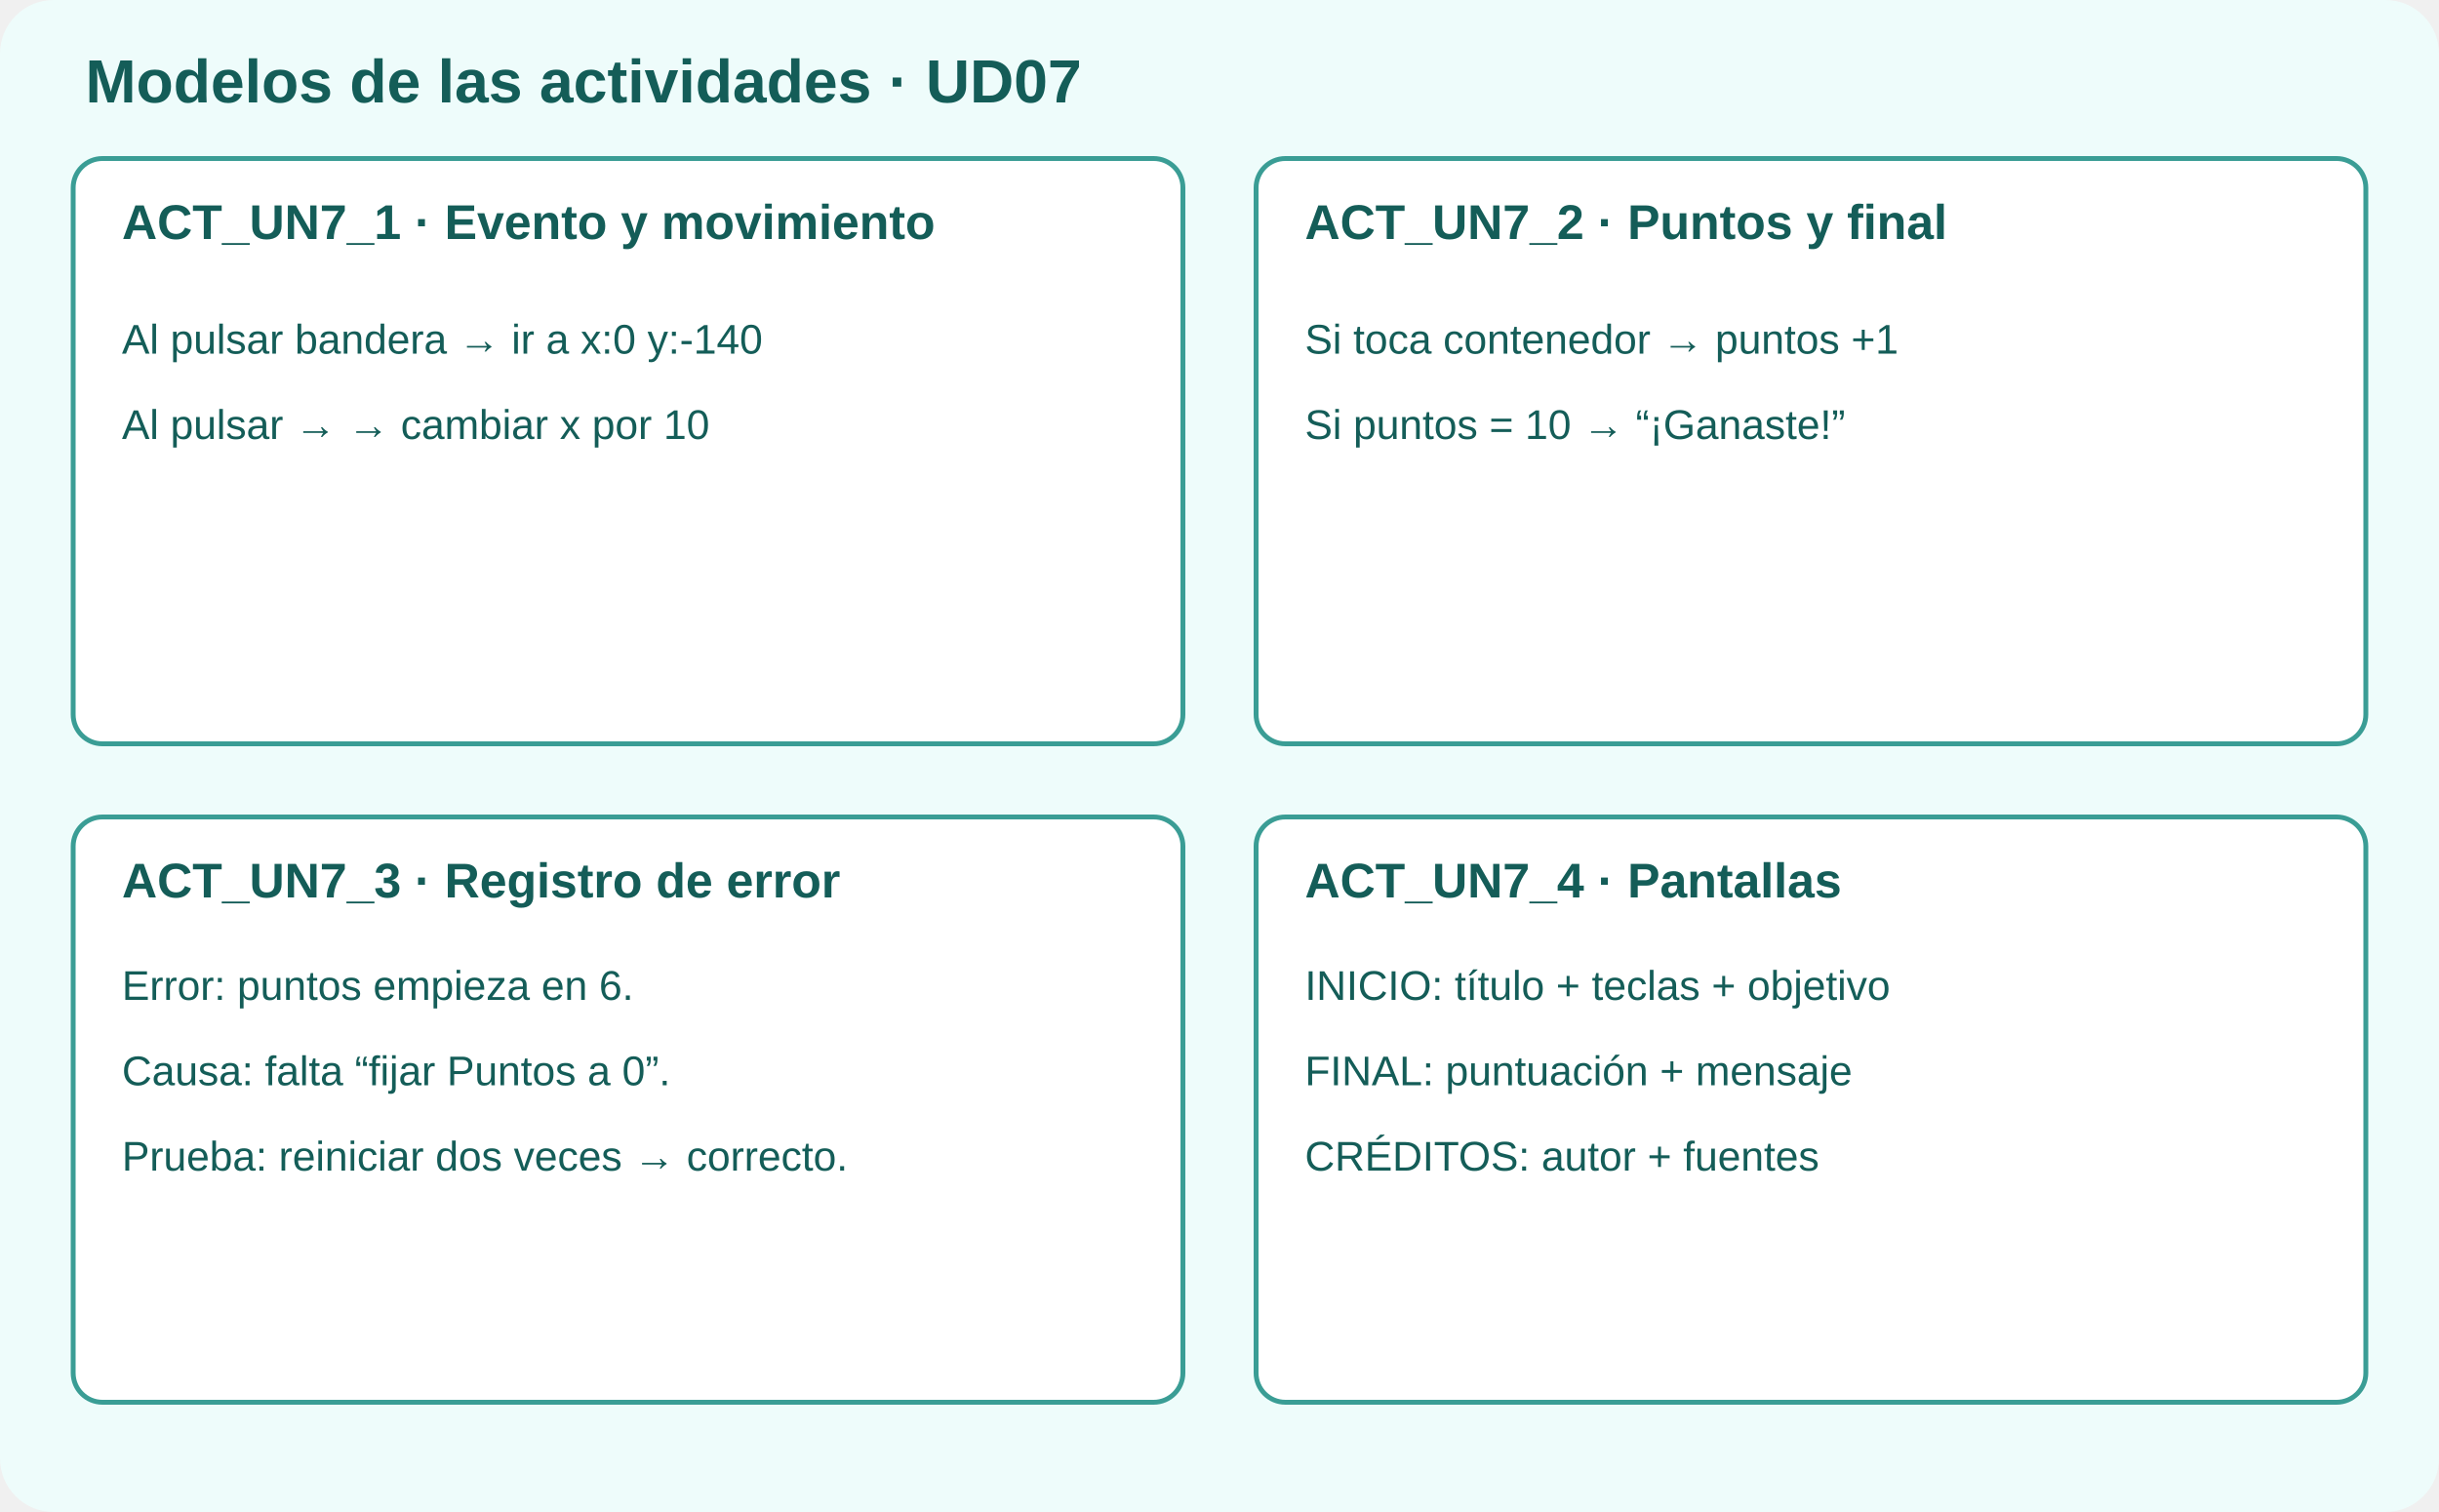
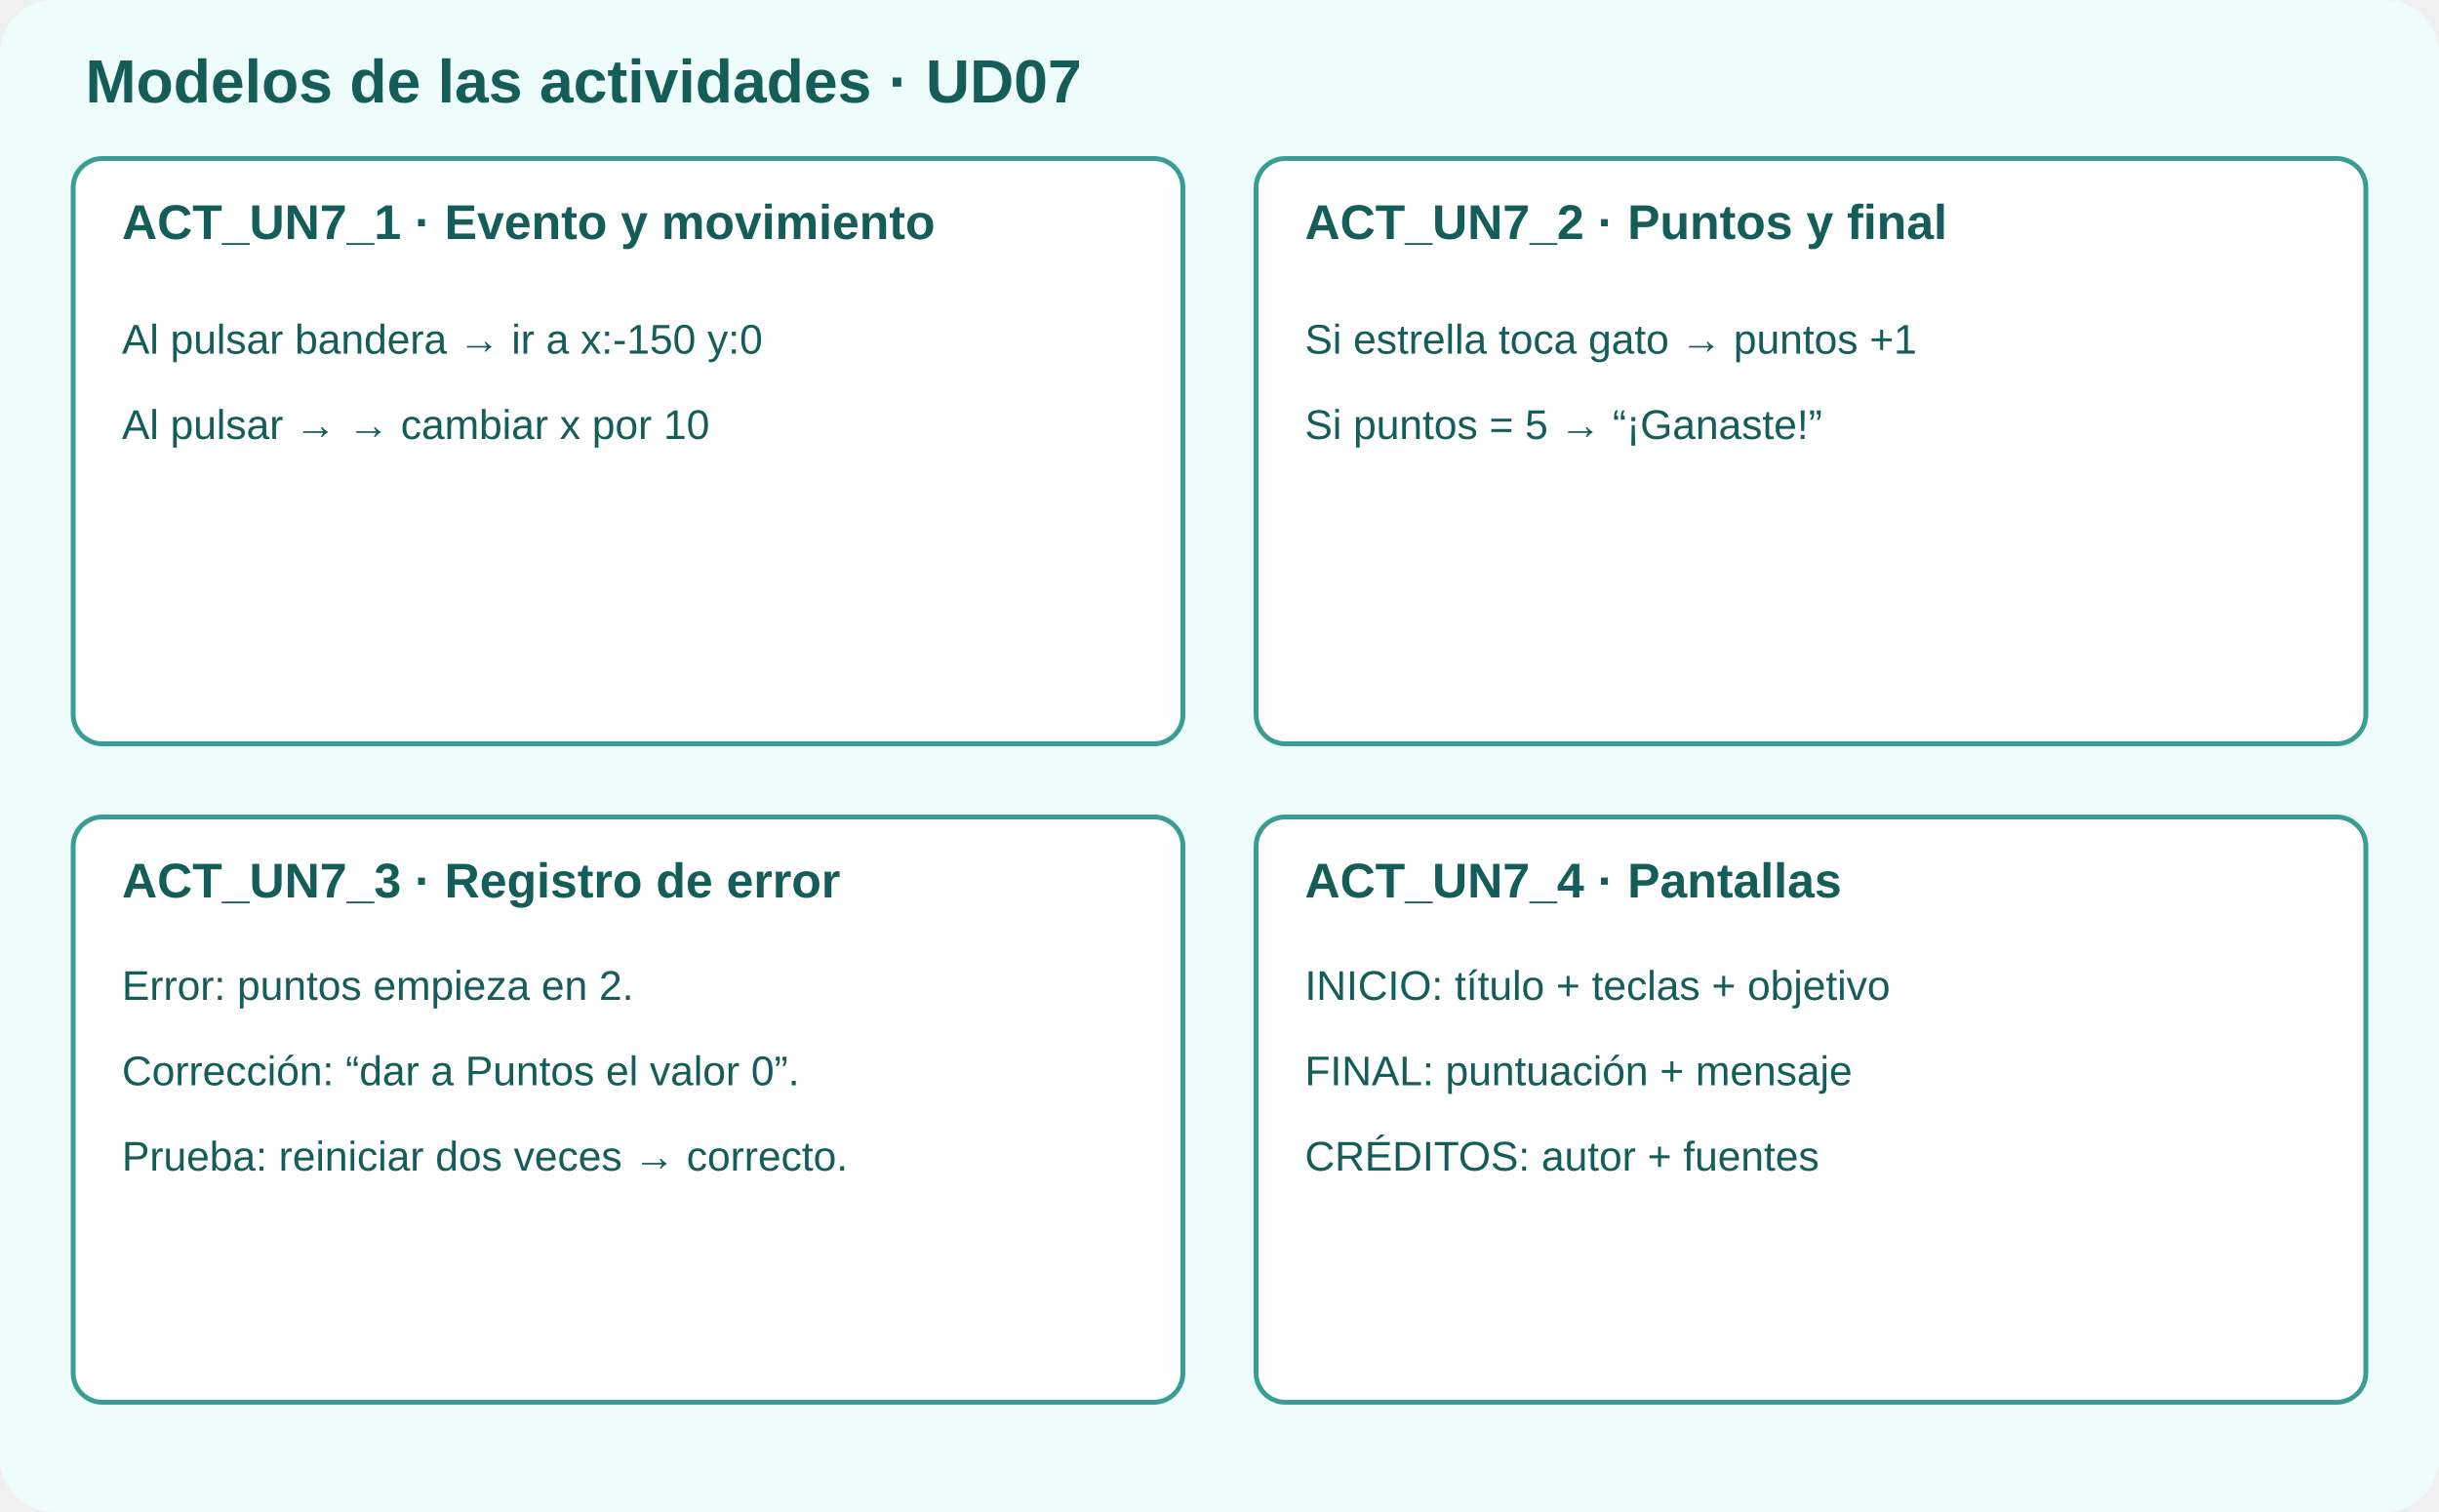
<svg xmlns="http://www.w3.org/2000/svg" width="1000" height="620">
  <rect width="1000" height="620" rx="22" fill="#eefcfb" />
  <style>text{font-family:Arial,sans-serif;fill:#145d58}.t{font-size:25px;font-weight:bold}.h{font-size:20px;font-weight:bold}.p{font-size:17px}</style>
  <text x="35" y="42" class="t">Modelos de las actividades · UD07</text>
  <g fill="white" stroke="#3a9d95" stroke-width="2">
    <rect x="30" y="65" width="455" height="240" rx="12" />
    <rect x="515" y="65" width="455" height="240" rx="12" />
    <rect x="30" y="335" width="455" height="240" rx="12" />
    <rect x="515" y="335" width="455" height="240" rx="12" />
  </g>
  <text x="50" y="98" class="h">ACT_UN7_1 · Evento y movimiento</text>
-   <text x="50" y="145" class="p">Al pulsar bandera → ir a x:0 y:-140</text>
+   <text x="50" y="145" class="p">Al pulsar bandera → ir a x:-150 y:0</text>
  <text x="50" y="180" class="p">Al pulsar → → cambiar x por 10</text>
  <text x="535" y="98" class="h">ACT_UN7_2 · Puntos y final</text>
-   <text x="535" y="145" class="p">Si toca contenedor → puntos +1</text>
-   <text x="535" y="180" class="p">Si puntos = 10 → “¡Ganaste!”</text>
+   <text x="535" y="145" class="p">Si estrella toca gato → puntos +1</text>
+   <text x="535" y="180" class="p">Si puntos = 5 → “¡Ganaste!”</text>
  <text x="50" y="368" class="h">ACT_UN7_3 · Registro de error</text>
-   <text x="50" y="410" class="p">Error: puntos empieza en 6.</text>
-   <text x="50" y="445" class="p">Causa: falta “fijar Puntos a 0”.</text>
+   <text x="50" y="410" class="p">Error: puntos empieza en 2.</text>
+   <text x="50" y="445" class="p">Corrección: “dar a Puntos el valor 0”.</text>
  <text x="50" y="480" class="p">Prueba: reiniciar dos veces → correcto.</text>
  <text x="535" y="368" class="h">ACT_UN7_4 · Pantallas</text>
  <text x="535" y="410" class="p">INICIO: título + teclas + objetivo</text>
  <text x="535" y="445" class="p">FINAL: puntuación + mensaje</text>
  <text x="535" y="480" class="p">CRÉDITOS: autor + fuentes</text>
</svg>
